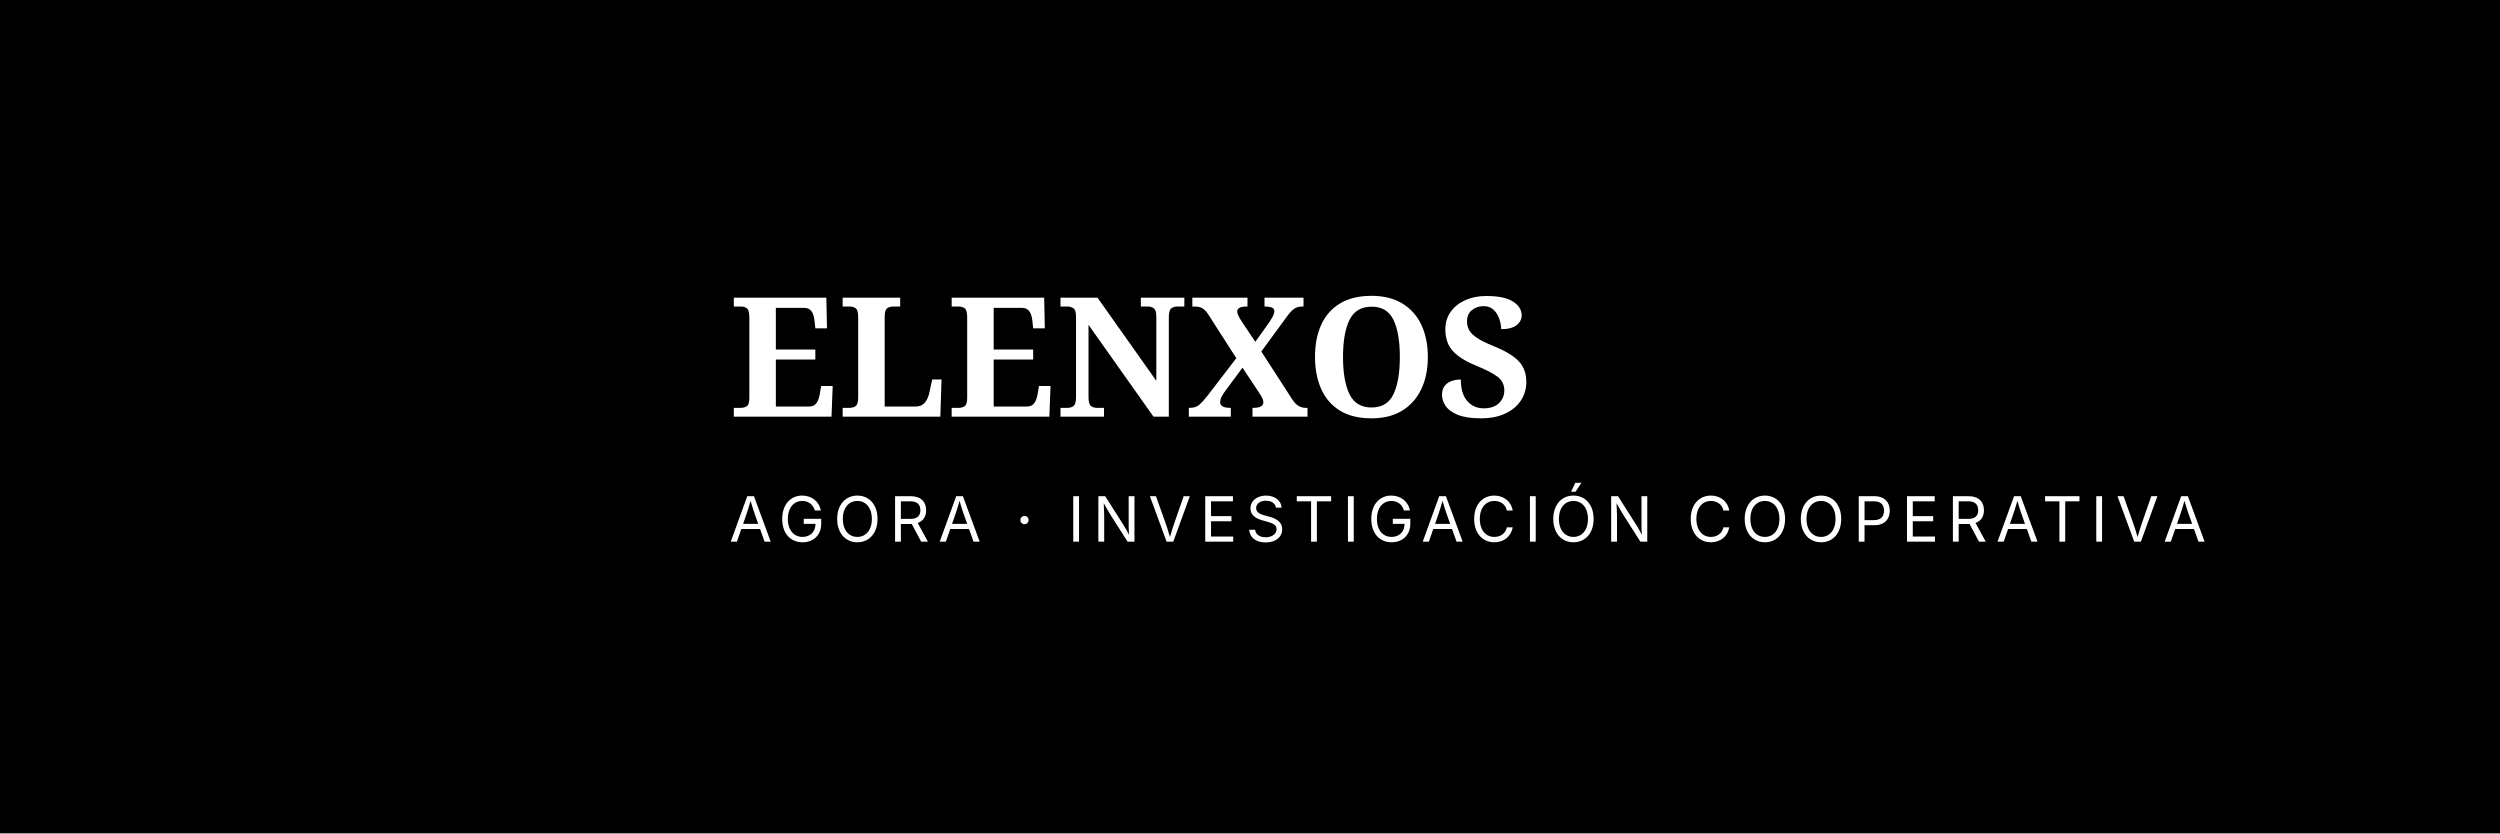
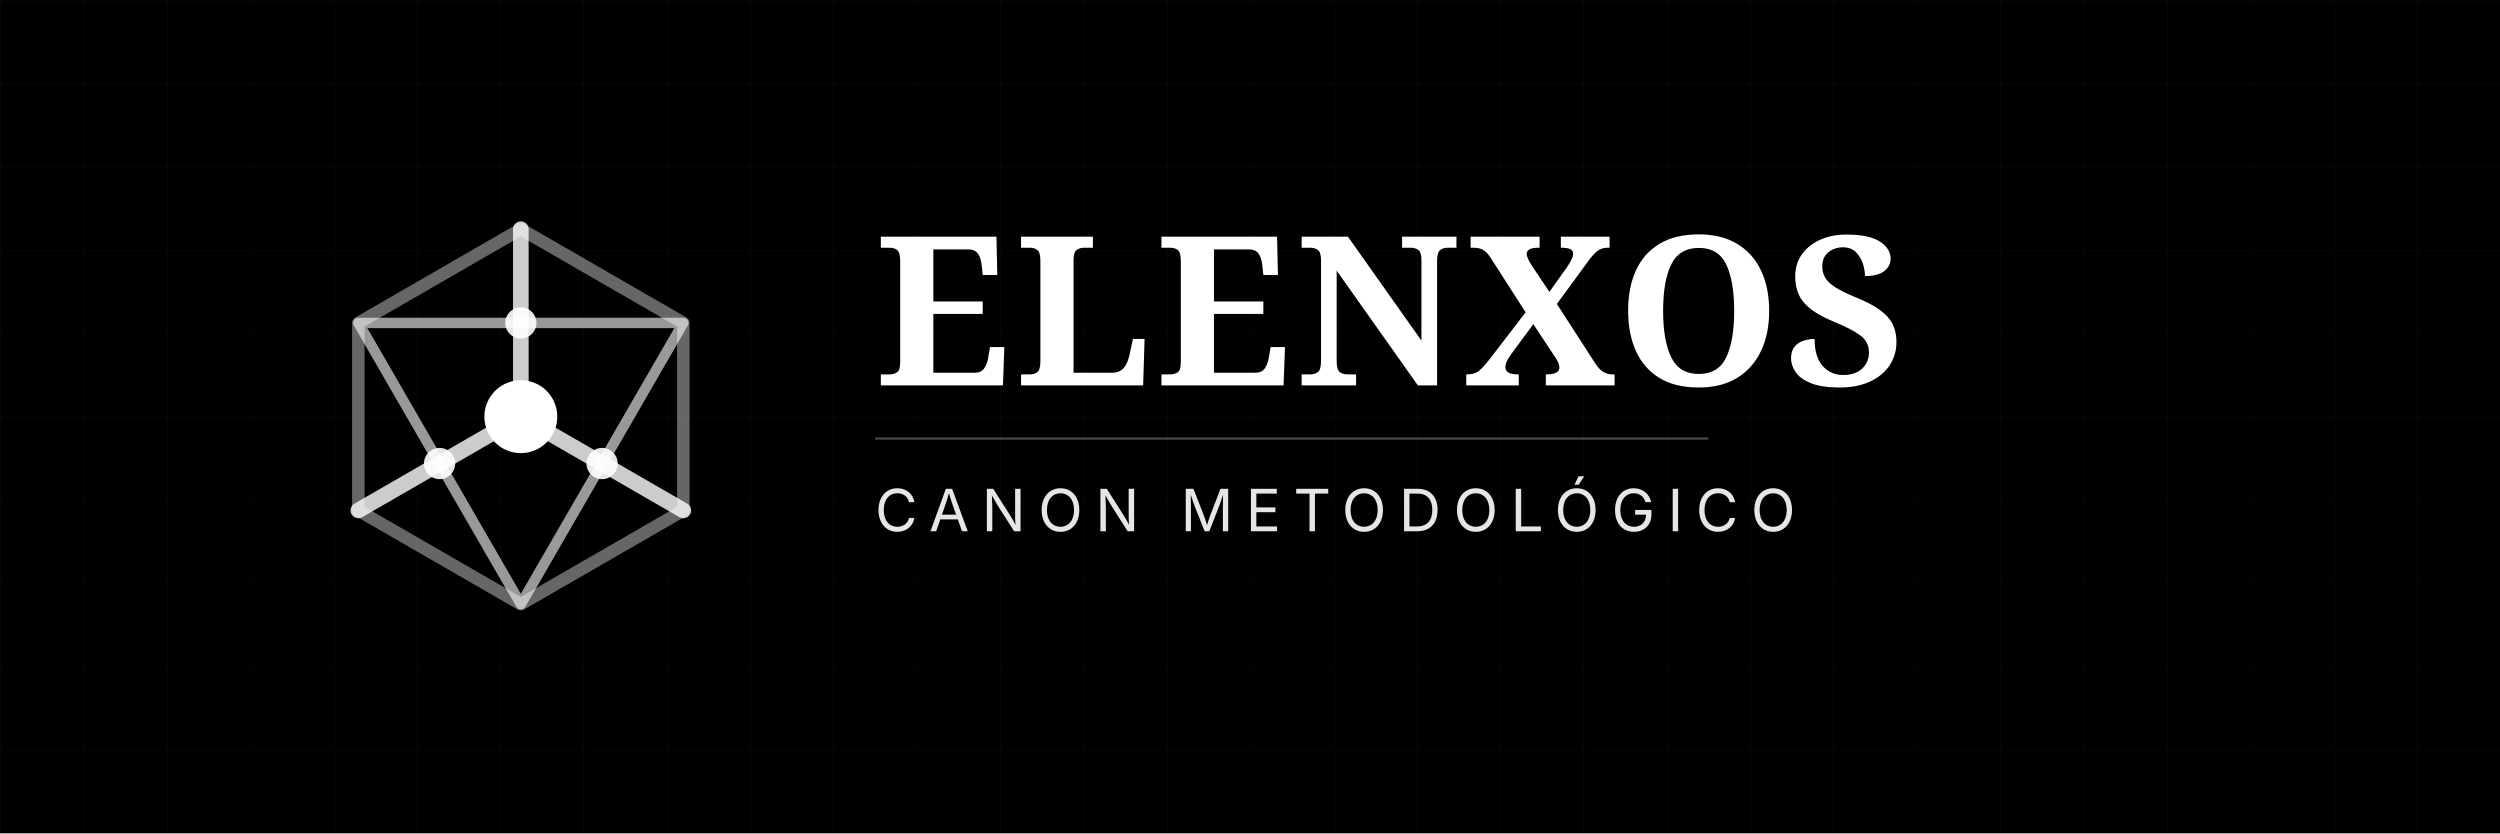
<svg xmlns="http://www.w3.org/2000/svg" viewBox="0 0 1200 400">
  <rect width="1200" height="400" fill="#000000" />
-   <g transform="translate(100, 100) scale(5)">
-     <svg viewBox="0 0 40 40" fill="none">
-       <polygon points="20,2 35.6,11 35.6,29 20,38 4.4,29 4.4,11" stroke="#FFFFFF" stroke-width="1.2" stroke-linejoin="round" opacity="0.4" />
-       <polygon points="4.4,11 35.6,11 20,38" stroke="#FFFFFF" stroke-width="1" stroke-linejoin="round" opacity="0.6" />
-       <path d="M20,20 L20,2 M20,20 L35.6,29 M20,20 L4.4,29" stroke="#FFFFFF" stroke-width="1.5" stroke-linecap="round" opacity="0.8" />
-       <circle cx="20" cy="20" r="3.5" fill="#FFFFFF" opacity="1" />
-       <circle cx="20" cy="11" r="1.5" fill="#FFFFFF" opacity="0.9" />
-       <circle cx="27.8" cy="24.5" r="1.5" fill="#FFFFFF" opacity="0.9" />
-       <circle cx="12.2" cy="24.5" r="1.5" fill="#FFFFFF" opacity="0.9" />
-     </svg>
+   <defs>
+     <pattern id="grid" width="40" height="40" patternUnits="userSpaceOnUse">
+       <path d="M 40 0 L 0 0 0 40" fill="none" stroke="#FFFFFF" stroke-width="0.5" opacity="0.05" />
+     </pattern>
+   </defs>
+   <rect width="1200" height="400" fill="url(#grid)" />
+   <g transform="translate(150, 100) scale(5)">
+     <polygon points="20,2 35.6,11 35.6,29 20,38 4.4,29 4.4,11" stroke="#FFFFFF" stroke-width="1.2" stroke-linejoin="round" opacity="0.4" fill="none" />
+     <polygon points="4.4,11 35.6,11 20,38" stroke="#FFFFFF" stroke-width="1" stroke-linejoin="round" opacity="0.6" fill="none" />
+     <path d="M20,20 L20,2 M20,20 L35.6,29 M20,20 L4.4,29" stroke="#FFFFFF" stroke-width="1.5" stroke-linecap="round" opacity="0.8" />
+     <circle cx="20" cy="20" r="3.5" fill="#FFFFFF" opacity="1" />
+     <circle cx="20" cy="11" r="1.5" fill="#FFFFFF" opacity="0.9" />
+     <circle cx="27.8" cy="24.5" r="1.5" fill="#FFFFFF" opacity="0.9" />
+     <circle cx="12.2" cy="24.5" r="1.5" fill="#FFFFFF" opacity="0.9" />
  </g>
-   <text x="350" y="200" font-family="Playfair Display, serif" font-size="80" fill="#FFFFFF" font-weight="bold">ELENXOS</text>
-   <text x="350" y="260" font-family="Inter, sans-serif" font-size="30" fill="#FFFFFF" letter-spacing="4">AGORA · INVESTIGACIÓN COOPERATIVA</text>
+   <g transform="translate(420, 185)">
+     <text font-family="Playfair Display, serif" font-size="100" fill="#FFFFFF" font-weight="bold" letter-spacing="2">ELENXOS</text>
+     <text y="70" font-family="Inter, sans-serif" font-size="28" fill="#FFFFFF" letter-spacing="6" opacity="0.9">CANON METODOLÓGICO</text>
+   </g>
+   <rect x="420" y="210" width="400" height="1" fill="#FFFFFF" opacity="0.3" />
</svg>
